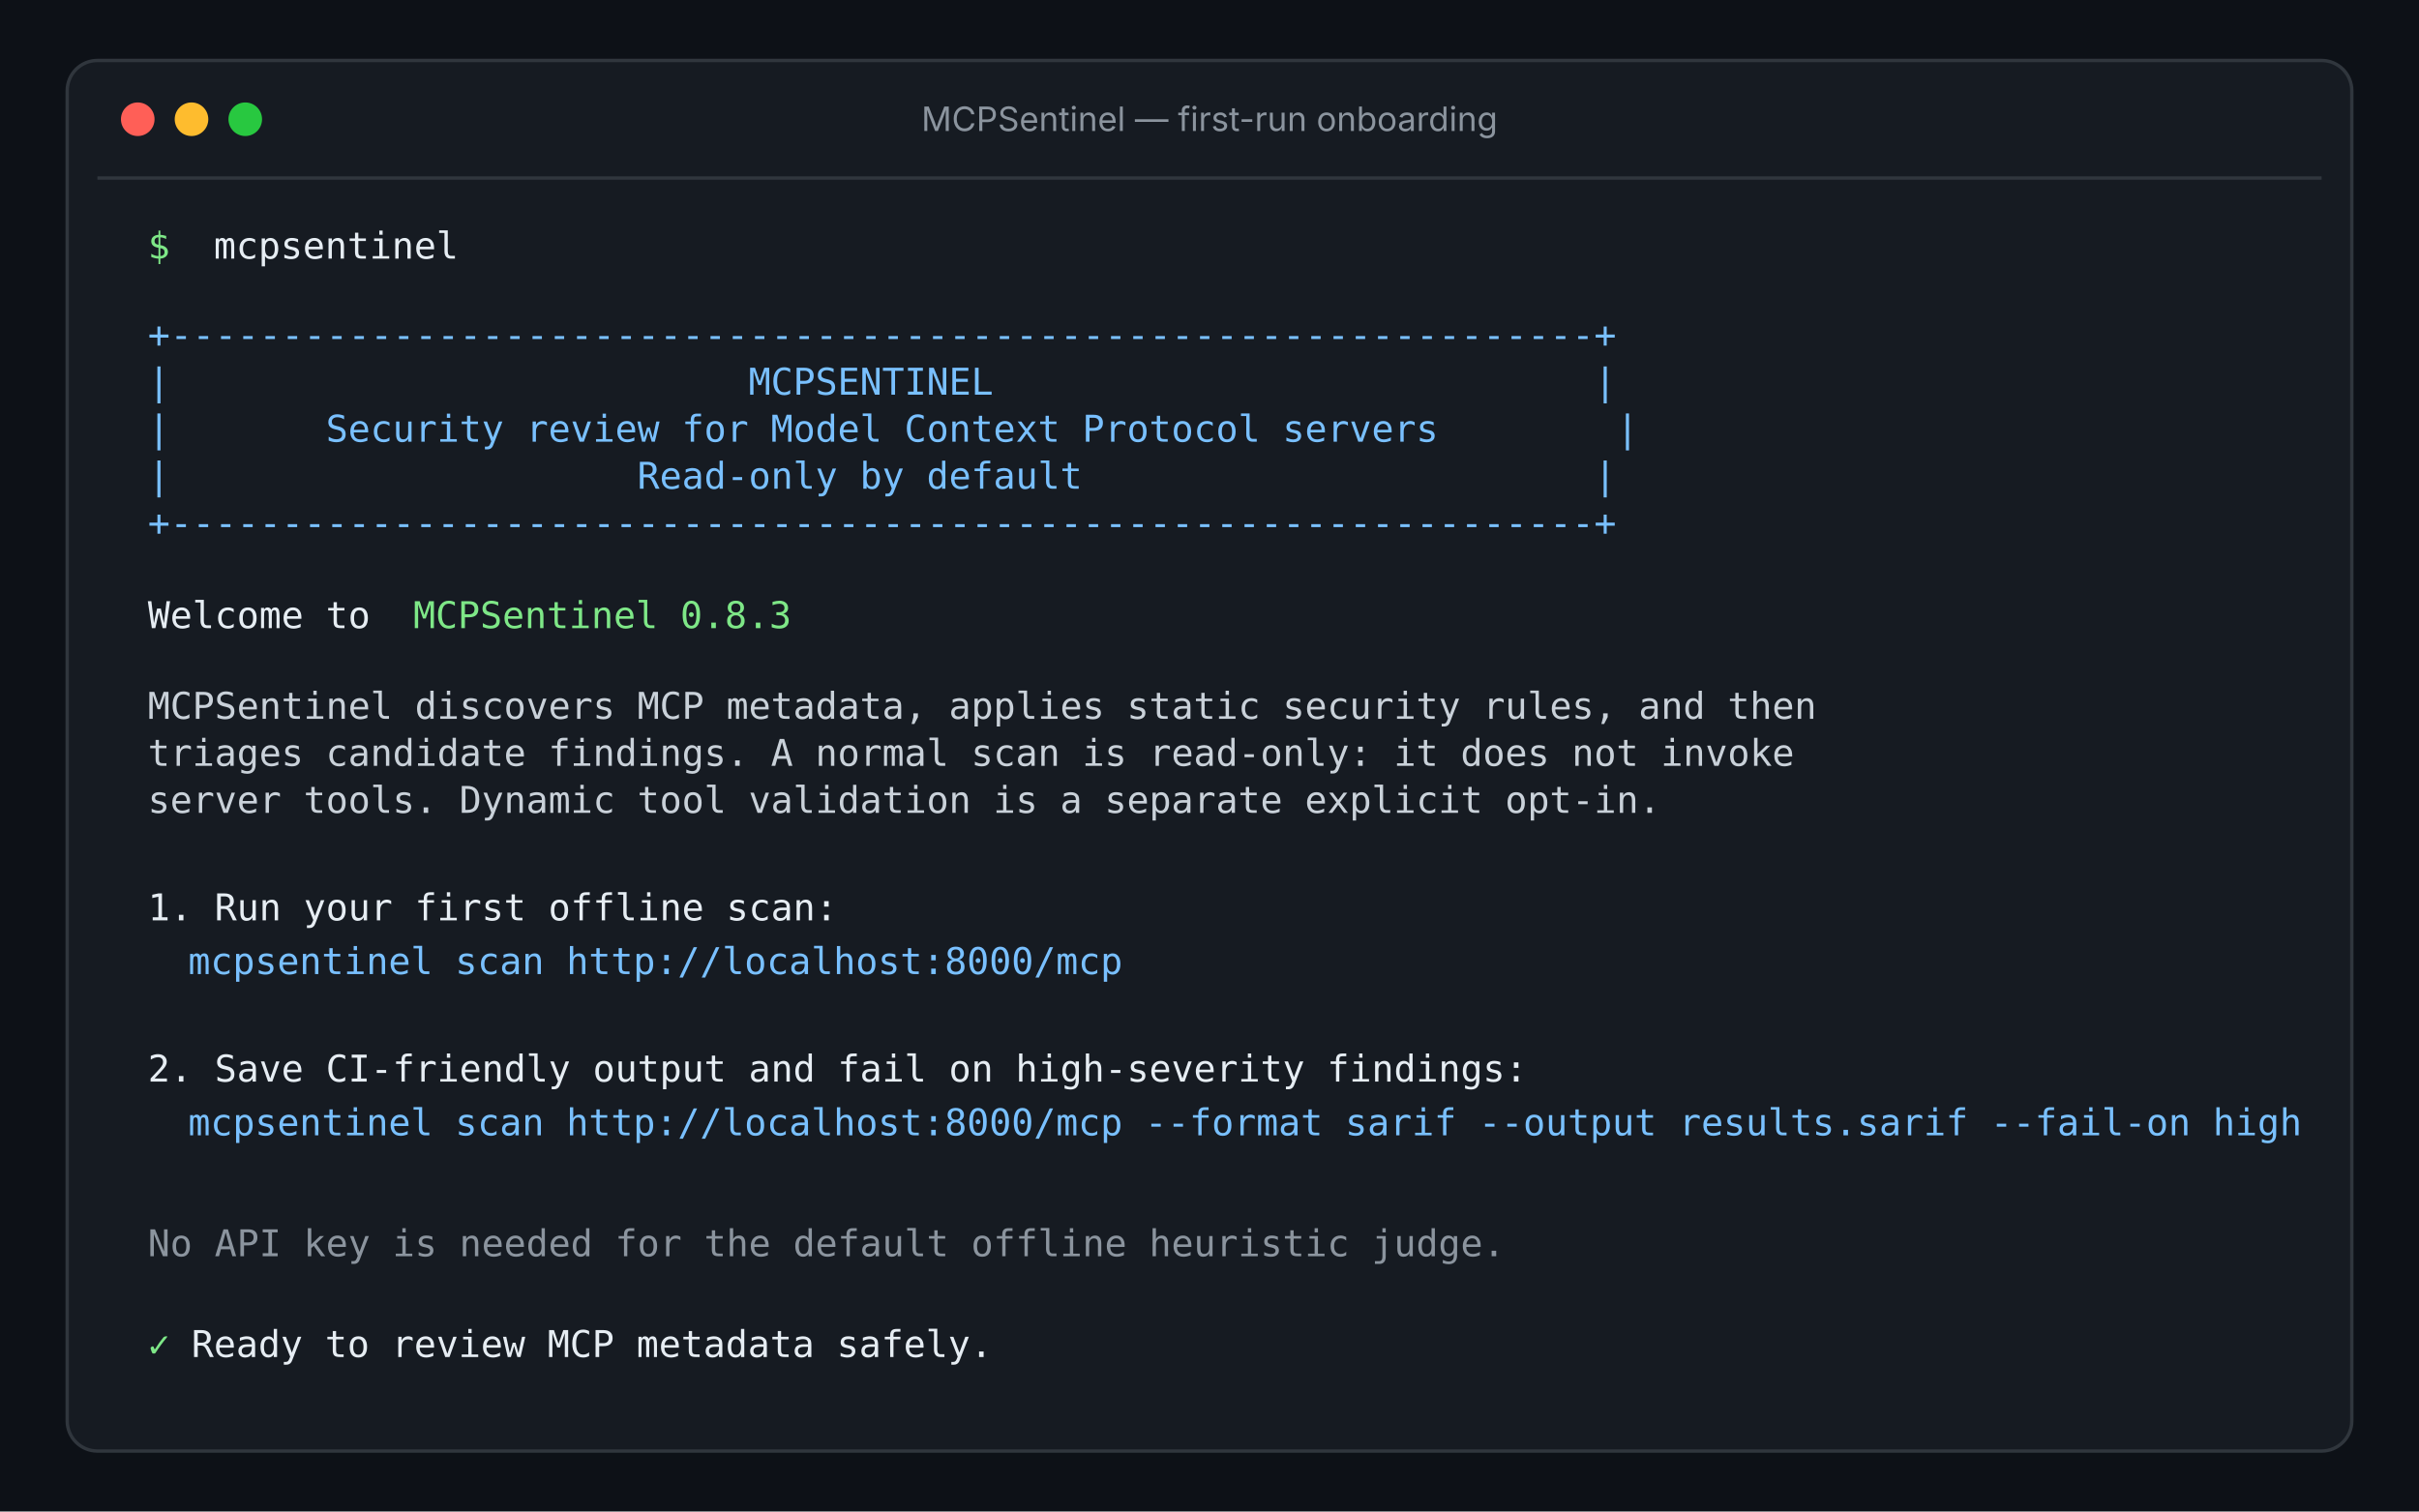
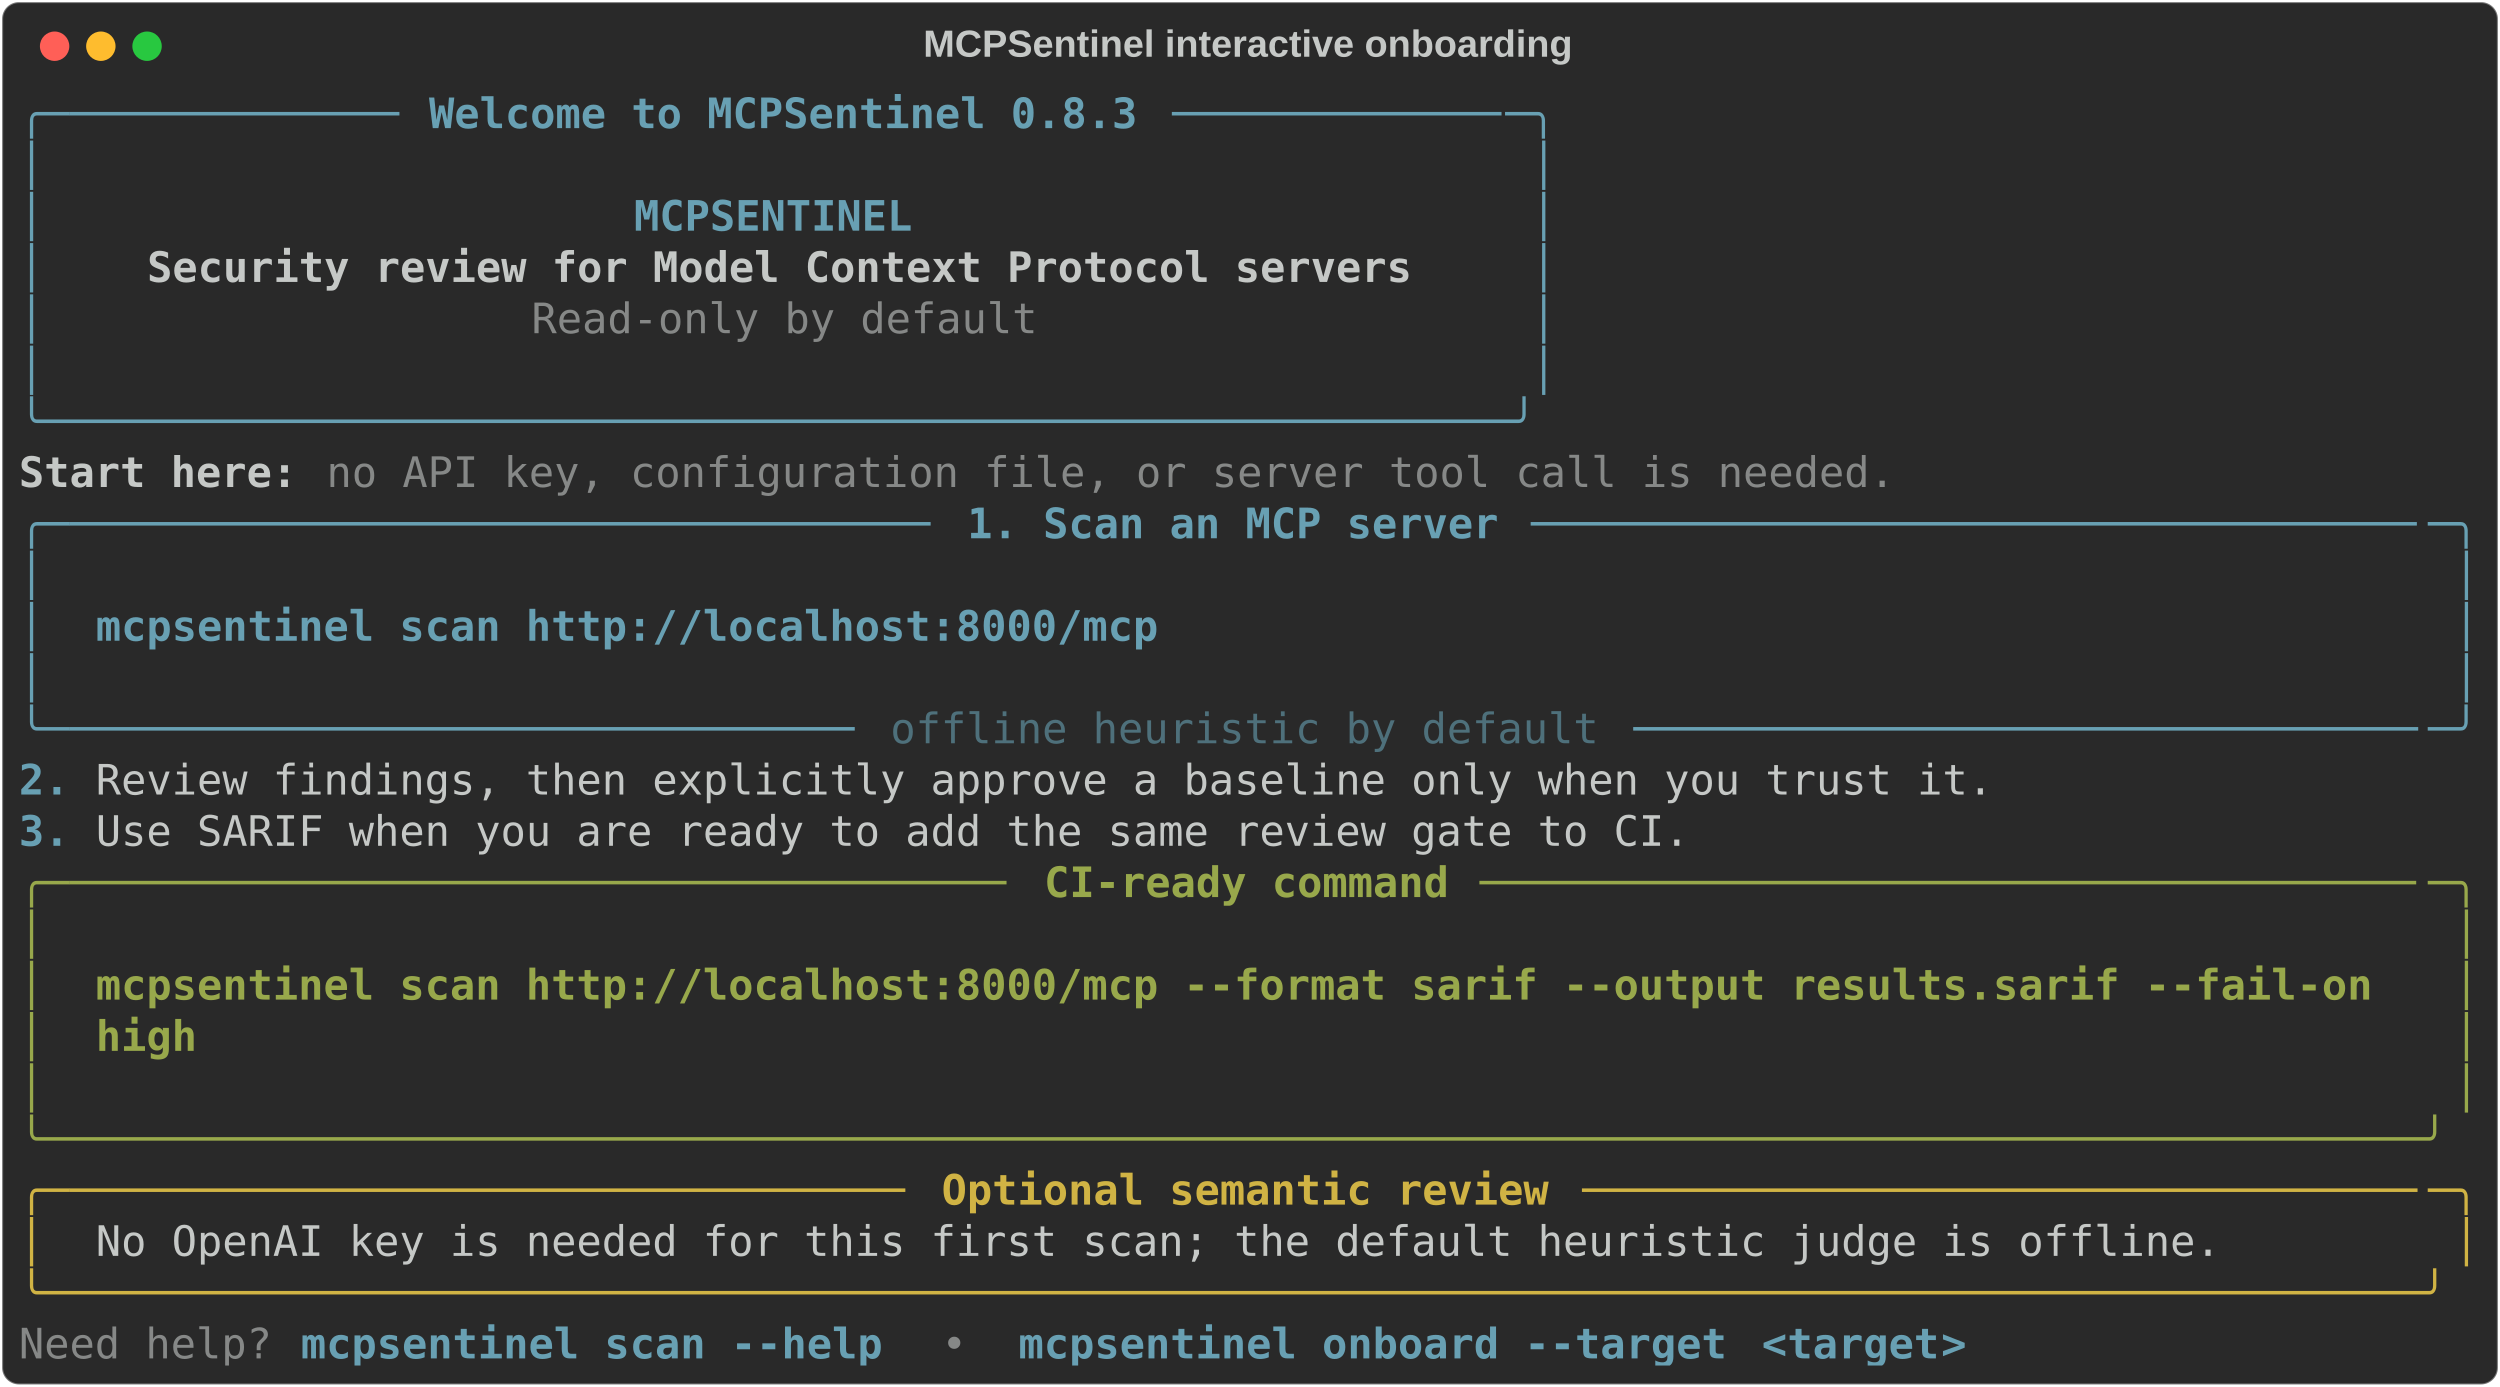
- <svg xmlns="http://www.w3.org/2000/svg" width="1440" height="900" viewBox="0 0 1440 900" role="img" aria-labelledby="title desc">
-   <rect width="1440" height="900" fill="#0d1117" />
-   <rect x="40" y="36" width="1360" height="828" rx="18" fill="#161b22" stroke="#30363d" stroke-width="2" />
-   <path d="M58 106h1324" stroke="#30363d" stroke-width="2" />
-   <circle cx="82" cy="71" r="10" fill="#ff5f57" />
-   <circle cx="114" cy="71" r="10" fill="#febc2e" />
-   <circle cx="146" cy="71" r="10" fill="#28c840" />
-   <text x="720" y="78" fill="#8b949e" font-family="-apple-system,BlinkMacSystemFont,'Segoe UI',sans-serif" font-size="20" text-anchor="middle">MCPSentinel — first-run onboarding</text>
-   <g font-family="Menlo,Monaco,Consolas,monospace" font-size="22" xml:space="preserve">
-     <text x="88" y="154" fill="#7ee787">$</text>
-     <text x="114" y="154" fill="#e6edf3"> mcpsentinel</text>
-     <text x="88" y="207" fill="#79c0ff">+----------------------------------------------------------------+</text>
-     <text x="88" y="235" fill="#79c0ff">|                          MCPSENTINEL                           |</text>
-     <text x="88" y="263" fill="#79c0ff">|       Security review for Model Context Protocol servers        |</text>
-     <text x="88" y="291" fill="#79c0ff">|                     Read-only by default                       |</text>
-     <text x="88" y="319" fill="#79c0ff">+----------------------------------------------------------------+</text>
-     <text x="88" y="374" fill="#e6edf3">Welcome to </text>
-     <text x="246" y="374" fill="#7ee787">MCPSentinel 0.8.3</text>
-     <text x="88" y="428" fill="#c9d1d9">MCPSentinel discovers MCP metadata, applies static security rules, and then</text>
-     <text x="88" y="456" fill="#c9d1d9">triages candidate findings. A normal scan is read-only: it does not invoke</text>
-     <text x="88" y="484" fill="#c9d1d9">server tools. Dynamic tool validation is a separate explicit opt-in.</text>
-     <text x="88" y="548" fill="#e6edf3">1. Run your first offline scan:</text>
-     <text x="112" y="580" fill="#79c0ff">mcpsentinel scan http://localhost:8000/mcp</text>
-     <text x="88" y="644" fill="#e6edf3">2. Save CI-friendly output and fail on high-severity findings:</text>
-     <text x="112" y="676" fill="#79c0ff">mcpsentinel scan http://localhost:8000/mcp --format sarif --output results.sarif --fail-on high</text>
-     <text x="88" y="748" fill="#8b949e">No API key is needed for the default offline heuristic judge.</text>
-     <text x="88" y="808" fill="#7ee787">✓ </text>
-     <text x="114" y="808" fill="#e6edf3">Ready to review MCP metadata safely.</text>
+ <svg xmlns="http://www.w3.org/2000/svg" class="rich-terminal" viewBox="0 0 1190 660.0">
+   <style>
+ 
+     @font-face {
+         font-family: "Fira Code";
+         src: local("FiraCode-Regular"),
+                 url("https://cdnjs.cloudflare.com/ajax/libs/firacode/6.2.0/woff2/FiraCode-Regular.woff2") format("woff2"),
+                 url("https://cdnjs.cloudflare.com/ajax/libs/firacode/6.2.0/woff/FiraCode-Regular.woff") format("woff");
+         font-style: normal;
+         font-weight: 400;
+     }
+     @font-face {
+         font-family: "Fira Code";
+         src: local("FiraCode-Bold"),
+                 url("https://cdnjs.cloudflare.com/ajax/libs/firacode/6.2.0/woff2/FiraCode-Bold.woff2") format("woff2"),
+                 url("https://cdnjs.cloudflare.com/ajax/libs/firacode/6.2.0/woff/FiraCode-Bold.woff") format("woff");
+         font-style: bold;
+         font-weight: 700;
+     }
+ 
+     .terminal-1383628643-matrix {
+         font-family: Fira Code, monospace;
+         font-size: 20px;
+         line-height: 24.4px;
+         font-variant-east-asian: full-width;
+     }
+ 
+     .terminal-1383628643-title {
+         font-size: 18px;
+         font-weight: bold;
+         font-family: arial;
+     }
+ 
+     .terminal-1383628643-r1 { fill: #68a0b3 }
+ .terminal-1383628643-r2 { fill: #68a0b3;font-weight: bold }
+ .terminal-1383628643-r3 { fill: #c5c8c6 }
+ .terminal-1383628643-r4 { fill: #c5c8c6;font-weight: bold }
+ .terminal-1383628643-r5 { fill: #868887 }
+ .terminal-1383628643-r6 { fill: #4e707b }
+ .terminal-1383628643-r7 { fill: #98a84b }
+ .terminal-1383628643-r8 { fill: #98a84b;font-weight: bold }
+ .terminal-1383628643-r9 { fill: #d0b344 }
+ .terminal-1383628643-r10 { fill: #d0b344;font-weight: bold }
+     </style>
+   <defs>
+     <clipPath id="terminal-1383628643-clip-terminal">
+       <rect x="0" y="0" width="1170.2" height="609.0" />
+     </clipPath>
+     <clipPath id="terminal-1383628643-line-0">
+       <rect x="0" y="1.5" width="1171.2" height="24.65" />
+     </clipPath>
+     <clipPath id="terminal-1383628643-line-1">
+       <rect x="0" y="25.9" width="1171.2" height="24.65" />
+     </clipPath>
+     <clipPath id="terminal-1383628643-line-2">
+       <rect x="0" y="50.3" width="1171.2" height="24.65" />
+     </clipPath>
+     <clipPath id="terminal-1383628643-line-3">
+       <rect x="0" y="74.7" width="1171.2" height="24.65" />
+     </clipPath>
+     <clipPath id="terminal-1383628643-line-4">
+       <rect x="0" y="99.1" width="1171.2" height="24.65" />
+     </clipPath>
+     <clipPath id="terminal-1383628643-line-5">
+       <rect x="0" y="123.5" width="1171.2" height="24.65" />
+     </clipPath>
+     <clipPath id="terminal-1383628643-line-6">
+       <rect x="0" y="147.9" width="1171.2" height="24.65" />
+     </clipPath>
+     <clipPath id="terminal-1383628643-line-7">
+       <rect x="0" y="172.3" width="1171.2" height="24.65" />
+     </clipPath>
+     <clipPath id="terminal-1383628643-line-8">
+       <rect x="0" y="196.7" width="1171.2" height="24.65" />
+     </clipPath>
+     <clipPath id="terminal-1383628643-line-9">
+       <rect x="0" y="221.1" width="1171.2" height="24.65" />
+     </clipPath>
+     <clipPath id="terminal-1383628643-line-10">
+       <rect x="0" y="245.5" width="1171.2" height="24.65" />
+     </clipPath>
+     <clipPath id="terminal-1383628643-line-11">
+       <rect x="0" y="269.9" width="1171.2" height="24.65" />
+     </clipPath>
+     <clipPath id="terminal-1383628643-line-12">
+       <rect x="0" y="294.3" width="1171.2" height="24.65" />
+     </clipPath>
+     <clipPath id="terminal-1383628643-line-13">
+       <rect x="0" y="318.7" width="1171.2" height="24.65" />
+     </clipPath>
+     <clipPath id="terminal-1383628643-line-14">
+       <rect x="0" y="343.1" width="1171.2" height="24.65" />
+     </clipPath>
+     <clipPath id="terminal-1383628643-line-15">
+       <rect x="0" y="367.5" width="1171.2" height="24.65" />
+     </clipPath>
+     <clipPath id="terminal-1383628643-line-16">
+       <rect x="0" y="391.9" width="1171.2" height="24.65" />
+     </clipPath>
+     <clipPath id="terminal-1383628643-line-17">
+       <rect x="0" y="416.3" width="1171.2" height="24.65" />
+     </clipPath>
+     <clipPath id="terminal-1383628643-line-18">
+       <rect x="0" y="440.7" width="1171.2" height="24.65" />
+     </clipPath>
+     <clipPath id="terminal-1383628643-line-19">
+       <rect x="0" y="465.1" width="1171.2" height="24.65" />
+     </clipPath>
+     <clipPath id="terminal-1383628643-line-20">
+       <rect x="0" y="489.5" width="1171.2" height="24.65" />
+     </clipPath>
+     <clipPath id="terminal-1383628643-line-21">
+       <rect x="0" y="513.9" width="1171.2" height="24.65" />
+     </clipPath>
+     <clipPath id="terminal-1383628643-line-22">
+       <rect x="0" y="538.3" width="1171.2" height="24.65" />
+     </clipPath>
+     <clipPath id="terminal-1383628643-line-23">
+       <rect x="0" y="562.7" width="1171.2" height="24.65" />
+     </clipPath>
+   </defs>
+   <rect fill="#292929" stroke="rgba(255,255,255,0.35)" stroke-width="1" x="1" y="1" width="1188" height="658" rx="8" />
+   <text class="terminal-1383628643-title" fill="#c5c8c6" text-anchor="middle" x="594" y="27">MCPSentinel interactive onboarding</text>
+   <g transform="translate(26,22)">
+     <circle cx="0" cy="0" r="7" fill="#ff5f57" />
+     <circle cx="22" cy="0" r="7" fill="#febc2e" />
+     <circle cx="44" cy="0" r="7" fill="#28c840" />
+   </g>
+   <g transform="translate(9, 41)" clip-path="url(#terminal-1383628643-clip-terminal)">
+     <g class="terminal-1383628643-matrix">
+       <text class="terminal-1383628643-r1" x="0" y="20" textLength="24.4" clip-path="url(#terminal-1383628643-line-0)">╭─</text>
+       <text class="terminal-1383628643-r1" x="24.4" y="20" textLength="158.6" clip-path="url(#terminal-1383628643-line-0)">─────────────</text>
+       <text class="terminal-1383628643-r2" x="195.2" y="20" textLength="341.6" clip-path="url(#terminal-1383628643-line-0)">Welcome to MCPSentinel 0.8.3</text>
+       <text class="terminal-1383628643-r1" x="549" y="20" textLength="158.6" clip-path="url(#terminal-1383628643-line-0)">─────────────</text>
+       <text class="terminal-1383628643-r1" x="707.6" y="20" textLength="24.4" clip-path="url(#terminal-1383628643-line-0)">─╮</text>
+       <text class="terminal-1383628643-r3" x="1171.2" y="20" textLength="12.2" clip-path="url(#terminal-1383628643-line-0)">
+ </text>
+       <text class="terminal-1383628643-r1" x="0" y="44.4" textLength="12.2" clip-path="url(#terminal-1383628643-line-1)">│</text>
+       <text class="terminal-1383628643-r1" x="719.8" y="44.4" textLength="12.2" clip-path="url(#terminal-1383628643-line-1)">│</text>
+       <text class="terminal-1383628643-r3" x="1171.2" y="44.4" textLength="12.2" clip-path="url(#terminal-1383628643-line-1)">
+ </text>
+       <text class="terminal-1383628643-r1" x="0" y="68.8" textLength="12.2" clip-path="url(#terminal-1383628643-line-2)">│</text>
+       <text class="terminal-1383628643-r2" x="292.8" y="68.8" textLength="134.2" clip-path="url(#terminal-1383628643-line-2)">MCPSENTINEL</text>
+       <text class="terminal-1383628643-r1" x="719.8" y="68.8" textLength="12.2" clip-path="url(#terminal-1383628643-line-2)">│</text>
+       <text class="terminal-1383628643-r3" x="1171.2" y="68.8" textLength="12.2" clip-path="url(#terminal-1383628643-line-2)">
+ </text>
+       <text class="terminal-1383628643-r1" x="0" y="93.2" textLength="12.2" clip-path="url(#terminal-1383628643-line-3)">│</text>
+       <text class="terminal-1383628643-r4" x="61" y="93.2" textLength="610" clip-path="url(#terminal-1383628643-line-3)">Security review for Model Context Protocol servers</text>
+       <text class="terminal-1383628643-r1" x="719.8" y="93.2" textLength="12.2" clip-path="url(#terminal-1383628643-line-3)">│</text>
+       <text class="terminal-1383628643-r3" x="1171.2" y="93.2" textLength="12.2" clip-path="url(#terminal-1383628643-line-3)">
+ </text>
+       <text class="terminal-1383628643-r1" x="0" y="117.6" textLength="12.2" clip-path="url(#terminal-1383628643-line-4)">│</text>
+       <text class="terminal-1383628643-r5" x="244" y="117.6" textLength="244" clip-path="url(#terminal-1383628643-line-4)">Read-only by default</text>
+       <text class="terminal-1383628643-r1" x="719.8" y="117.6" textLength="12.2" clip-path="url(#terminal-1383628643-line-4)">│</text>
+       <text class="terminal-1383628643-r3" x="1171.2" y="117.6" textLength="12.2" clip-path="url(#terminal-1383628643-line-4)">
+ </text>
+       <text class="terminal-1383628643-r1" x="0" y="142" textLength="12.2" clip-path="url(#terminal-1383628643-line-5)">│</text>
+       <text class="terminal-1383628643-r1" x="719.8" y="142" textLength="12.2" clip-path="url(#terminal-1383628643-line-5)">│</text>
+       <text class="terminal-1383628643-r3" x="1171.2" y="142" textLength="12.2" clip-path="url(#terminal-1383628643-line-5)">
+ </text>
+       <text class="terminal-1383628643-r1" x="0" y="166.4" textLength="732" clip-path="url(#terminal-1383628643-line-6)">╰──────────────────────────────────────────────────────────╯</text>
+       <text class="terminal-1383628643-r3" x="1171.2" y="166.4" textLength="12.2" clip-path="url(#terminal-1383628643-line-6)">
+ </text>
+       <text class="terminal-1383628643-r4" x="0" y="190.8" textLength="134.2" clip-path="url(#terminal-1383628643-line-7)">Start here:</text>
+       <text class="terminal-1383628643-r5" x="146.4" y="190.8" textLength="756.4" clip-path="url(#terminal-1383628643-line-7)">no API key, configuration file, or server tool call is needed.</text>
+       <text class="terminal-1383628643-r3" x="1171.2" y="190.8" textLength="12.2" clip-path="url(#terminal-1383628643-line-7)">
+ </text>
+       <text class="terminal-1383628643-r1" x="0" y="215.2" textLength="24.4" clip-path="url(#terminal-1383628643-line-8)">╭─</text>
+       <text class="terminal-1383628643-r1" x="24.4" y="215.2" textLength="414.8" clip-path="url(#terminal-1383628643-line-8)">──────────────────────────────────</text>
+       <text class="terminal-1383628643-r2" x="451.4" y="215.2" textLength="256.2" clip-path="url(#terminal-1383628643-line-8)">1. Scan an MCP server</text>
+       <text class="terminal-1383628643-r1" x="719.8" y="215.2" textLength="427" clip-path="url(#terminal-1383628643-line-8)">───────────────────────────────────</text>
+       <text class="terminal-1383628643-r1" x="1146.8" y="215.2" textLength="24.4" clip-path="url(#terminal-1383628643-line-8)">─╮</text>
+       <text class="terminal-1383628643-r3" x="1171.2" y="215.2" textLength="12.2" clip-path="url(#terminal-1383628643-line-8)">
+ </text>
+       <text class="terminal-1383628643-r1" x="0" y="239.6" textLength="12.2" clip-path="url(#terminal-1383628643-line-9)">│</text>
+       <text class="terminal-1383628643-r1" x="1159" y="239.6" textLength="12.2" clip-path="url(#terminal-1383628643-line-9)">│</text>
+       <text class="terminal-1383628643-r3" x="1171.2" y="239.6" textLength="12.2" clip-path="url(#terminal-1383628643-line-9)">
+ </text>
+       <text class="terminal-1383628643-r1" x="0" y="264" textLength="12.2" clip-path="url(#terminal-1383628643-line-10)">│</text>
+       <text class="terminal-1383628643-r2" x="36.6" y="264" textLength="512.4" clip-path="url(#terminal-1383628643-line-10)">mcpsentinel scan http://localhost:8000/mcp</text>
+       <text class="terminal-1383628643-r1" x="1159" y="264" textLength="12.2" clip-path="url(#terminal-1383628643-line-10)">│</text>
+       <text class="terminal-1383628643-r3" x="1171.2" y="264" textLength="12.2" clip-path="url(#terminal-1383628643-line-10)">
+ </text>
+       <text class="terminal-1383628643-r1" x="0" y="288.4" textLength="12.2" clip-path="url(#terminal-1383628643-line-11)">│</text>
+       <text class="terminal-1383628643-r1" x="1159" y="288.4" textLength="12.2" clip-path="url(#terminal-1383628643-line-11)">│</text>
+       <text class="terminal-1383628643-r3" x="1171.2" y="288.4" textLength="12.2" clip-path="url(#terminal-1383628643-line-11)">
+ </text>
+       <text class="terminal-1383628643-r1" x="0" y="312.8" textLength="24.4" clip-path="url(#terminal-1383628643-line-12)">╰─</text>
+       <text class="terminal-1383628643-r1" x="24.4" y="312.8" textLength="378.2" clip-path="url(#terminal-1383628643-line-12)">───────────────────────────────</text>
+       <text class="terminal-1383628643-r6" x="414.8" y="312.8" textLength="341.6" clip-path="url(#terminal-1383628643-line-12)">offline heuristic by default</text>
+       <text class="terminal-1383628643-r1" x="768.6" y="312.8" textLength="378.2" clip-path="url(#terminal-1383628643-line-12)">───────────────────────────────</text>
+       <text class="terminal-1383628643-r1" x="1146.8" y="312.8" textLength="24.4" clip-path="url(#terminal-1383628643-line-12)">─╯</text>
+       <text class="terminal-1383628643-r3" x="1171.2" y="312.8" textLength="12.2" clip-path="url(#terminal-1383628643-line-12)">
+ </text>
+       <text class="terminal-1383628643-r2" x="0" y="337.2" textLength="24.4" clip-path="url(#terminal-1383628643-line-13)">2.</text>
+       <text class="terminal-1383628643-r3" x="36.6" y="337.2" textLength="915" clip-path="url(#terminal-1383628643-line-13)">Review findings, then explicitly approve a baseline only when you trust it.</text>
+       <text class="terminal-1383628643-r3" x="1171.2" y="337.2" textLength="12.2" clip-path="url(#terminal-1383628643-line-13)">
+ </text>
+       <text class="terminal-1383628643-r2" x="0" y="361.6" textLength="24.4" clip-path="url(#terminal-1383628643-line-14)">3.</text>
+       <text class="terminal-1383628643-r3" x="36.6" y="361.6" textLength="915" clip-path="url(#terminal-1383628643-line-14)">Use SARIF when you are ready to add the same review gate to CI.            </text>
+       <text class="terminal-1383628643-r3" x="1171.2" y="361.6" textLength="12.2" clip-path="url(#terminal-1383628643-line-14)">
+ </text>
+       <text class="terminal-1383628643-r7" x="0" y="386" textLength="24.4" clip-path="url(#terminal-1383628643-line-15)">╭─</text>
+       <text class="terminal-1383628643-r7" x="24.4" y="386" textLength="451.4" clip-path="url(#terminal-1383628643-line-15)">─────────────────────────────────────</text>
+       <text class="terminal-1383628643-r8" x="488" y="386" textLength="195.2" clip-path="url(#terminal-1383628643-line-15)">CI-ready command</text>
+       <text class="terminal-1383628643-r7" x="695.4" y="386" textLength="451.4" clip-path="url(#terminal-1383628643-line-15)">─────────────────────────────────────</text>
+       <text class="terminal-1383628643-r7" x="1146.8" y="386" textLength="24.4" clip-path="url(#terminal-1383628643-line-15)">─╮</text>
+       <text class="terminal-1383628643-r3" x="1171.2" y="386" textLength="12.2" clip-path="url(#terminal-1383628643-line-15)">
+ </text>
+       <text class="terminal-1383628643-r7" x="0" y="410.4" textLength="12.2" clip-path="url(#terminal-1383628643-line-16)">│</text>
+       <text class="terminal-1383628643-r7" x="1159" y="410.4" textLength="12.2" clip-path="url(#terminal-1383628643-line-16)">│</text>
+       <text class="terminal-1383628643-r3" x="1171.2" y="410.4" textLength="12.2" clip-path="url(#terminal-1383628643-line-16)">
+ </text>
+       <text class="terminal-1383628643-r7" x="0" y="434.8" textLength="12.2" clip-path="url(#terminal-1383628643-line-17)">│</text>
+       <text class="terminal-1383628643-r8" x="36.6" y="434.8" textLength="1098" clip-path="url(#terminal-1383628643-line-17)">mcpsentinel scan http://localhost:8000/mcp --format sarif --output results.sarif --fail-on</text>
+       <text class="terminal-1383628643-r7" x="1159" y="434.8" textLength="12.2" clip-path="url(#terminal-1383628643-line-17)">│</text>
+       <text class="terminal-1383628643-r3" x="1171.2" y="434.8" textLength="12.2" clip-path="url(#terminal-1383628643-line-17)">
+ </text>
+       <text class="terminal-1383628643-r7" x="0" y="459.2" textLength="12.2" clip-path="url(#terminal-1383628643-line-18)">│</text>
+       <text class="terminal-1383628643-r8" x="36.6" y="459.2" textLength="48.8" clip-path="url(#terminal-1383628643-line-18)">high</text>
+       <text class="terminal-1383628643-r7" x="1159" y="459.2" textLength="12.2" clip-path="url(#terminal-1383628643-line-18)">│</text>
+       <text class="terminal-1383628643-r3" x="1171.2" y="459.2" textLength="12.2" clip-path="url(#terminal-1383628643-line-18)">
+ </text>
+       <text class="terminal-1383628643-r7" x="0" y="483.6" textLength="12.2" clip-path="url(#terminal-1383628643-line-19)">│</text>
+       <text class="terminal-1383628643-r7" x="1159" y="483.6" textLength="12.2" clip-path="url(#terminal-1383628643-line-19)">│</text>
+       <text class="terminal-1383628643-r3" x="1171.2" y="483.6" textLength="12.2" clip-path="url(#terminal-1383628643-line-19)">
+ </text>
+       <text class="terminal-1383628643-r7" x="0" y="508" textLength="1171.2" clip-path="url(#terminal-1383628643-line-20)">╰──────────────────────────────────────────────────────────────────────────────────────────────╯</text>
+       <text class="terminal-1383628643-r3" x="1171.2" y="508" textLength="12.2" clip-path="url(#terminal-1383628643-line-20)">
+ </text>
+       <text class="terminal-1383628643-r9" x="0" y="532.4" textLength="24.4" clip-path="url(#terminal-1383628643-line-21)">╭─</text>
+       <text class="terminal-1383628643-r9" x="24.4" y="532.4" textLength="402.6" clip-path="url(#terminal-1383628643-line-21)">─────────────────────────────────</text>
+       <text class="terminal-1383628643-r10" x="439.2" y="532.4" textLength="292.8" clip-path="url(#terminal-1383628643-line-21)">Optional semantic review</text>
+       <text class="terminal-1383628643-r9" x="744.2" y="532.4" textLength="402.6" clip-path="url(#terminal-1383628643-line-21)">─────────────────────────────────</text>
+       <text class="terminal-1383628643-r9" x="1146.8" y="532.4" textLength="24.4" clip-path="url(#terminal-1383628643-line-21)">─╮</text>
+       <text class="terminal-1383628643-r3" x="1171.2" y="532.4" textLength="12.2" clip-path="url(#terminal-1383628643-line-21)">
+ </text>
+       <text class="terminal-1383628643-r9" x="0" y="556.8" textLength="12.2" clip-path="url(#terminal-1383628643-line-22)">│</text>
+       <text class="terminal-1383628643-r3" x="36.6" y="556.8" textLength="1024.8" clip-path="url(#terminal-1383628643-line-22)">No OpenAI key is needed for this first scan; the default heuristic judge is offline.</text>
+       <text class="terminal-1383628643-r9" x="1159" y="556.8" textLength="12.2" clip-path="url(#terminal-1383628643-line-22)">│</text>
+       <text class="terminal-1383628643-r3" x="1171.2" y="556.8" textLength="12.2" clip-path="url(#terminal-1383628643-line-22)">
+ </text>
+       <text class="terminal-1383628643-r9" x="0" y="581.2" textLength="1171.2" clip-path="url(#terminal-1383628643-line-23)">╰──────────────────────────────────────────────────────────────────────────────────────────────╯</text>
+       <text class="terminal-1383628643-r3" x="1171.2" y="581.2" textLength="12.2" clip-path="url(#terminal-1383628643-line-23)">
+ </text>
+       <text class="terminal-1383628643-r5" x="0" y="605.6" textLength="122" clip-path="url(#terminal-1383628643-line-24)">Need help?</text>
+       <text class="terminal-1383628643-r2" x="134.2" y="605.6" textLength="280.6" clip-path="url(#terminal-1383628643-line-24)">mcpsentinel scan --help</text>
+       <text class="terminal-1383628643-r5" x="439.2" y="605.6" textLength="12.2" clip-path="url(#terminal-1383628643-line-24)">•</text>
+       <text class="terminal-1383628643-r2" x="475.8" y="605.6" textLength="353.8" clip-path="url(#terminal-1383628643-line-24)">mcpsentinel onboard --target </text>
+       <text class="terminal-1383628643-r2" x="829.6" y="605.6" textLength="12.2" clip-path="url(#terminal-1383628643-line-24)">&lt;</text>
+       <text class="terminal-1383628643-r2" x="841.8" y="605.6" textLength="73.2" clip-path="url(#terminal-1383628643-line-24)">target</text>
+       <text class="terminal-1383628643-r2" x="915" y="605.6" textLength="12.2" clip-path="url(#terminal-1383628643-line-24)">&gt;</text>
+       <text class="terminal-1383628643-r3" x="1171.2" y="605.6" textLength="12.2" clip-path="url(#terminal-1383628643-line-24)">
+ </text>
+     </g>
  </g>
</svg>
